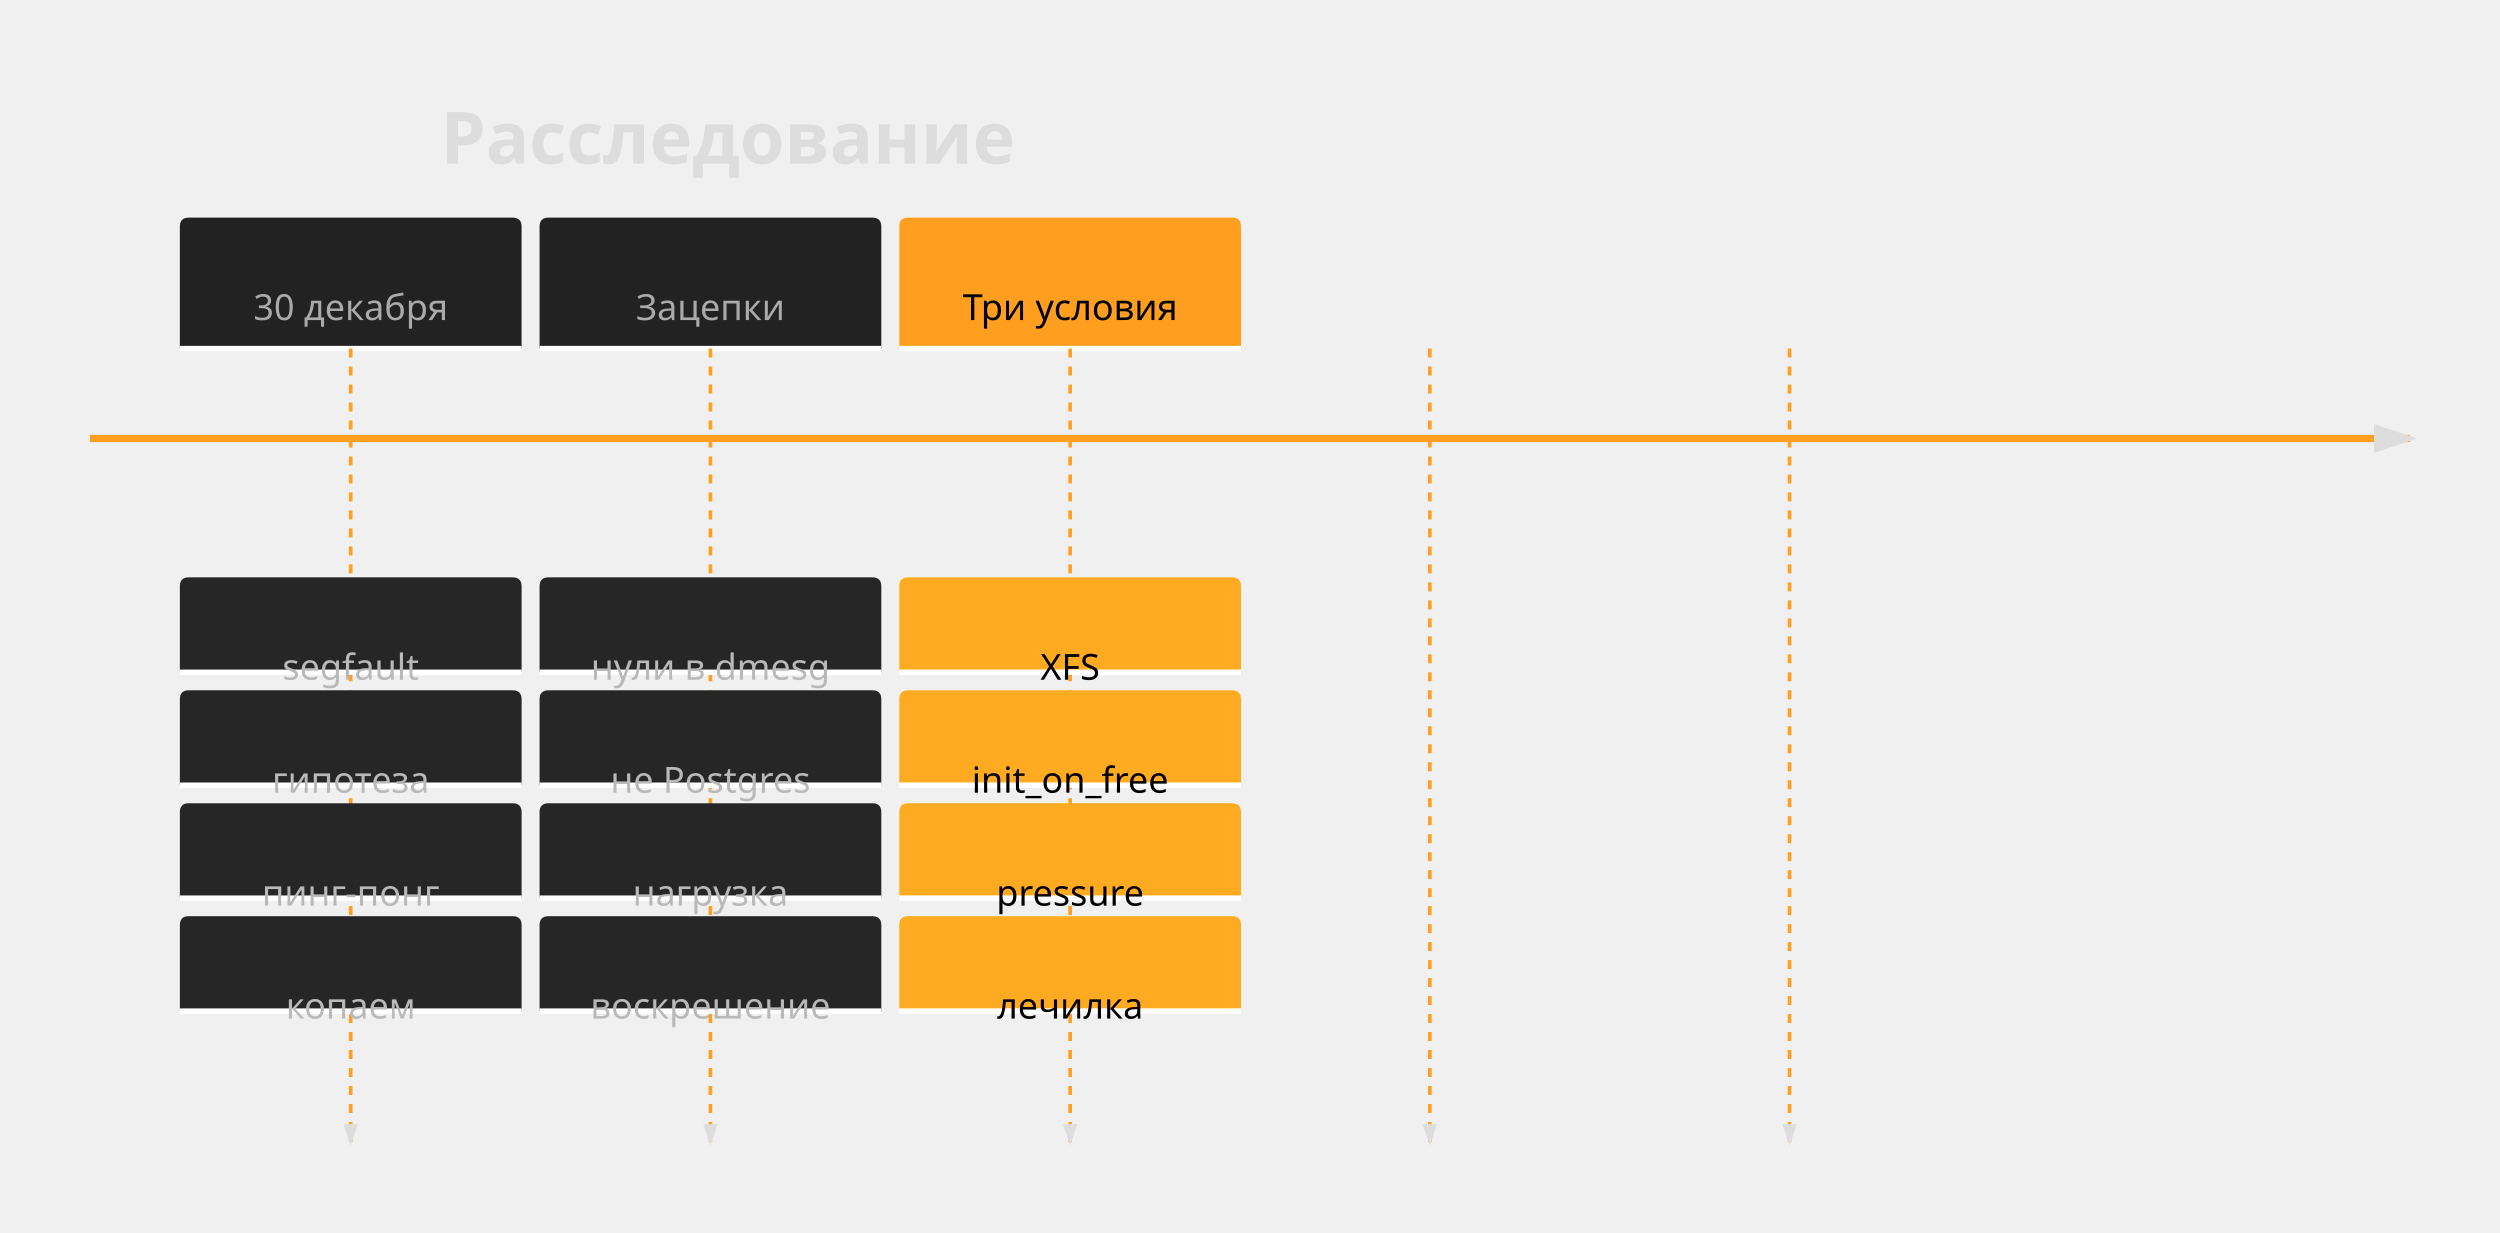
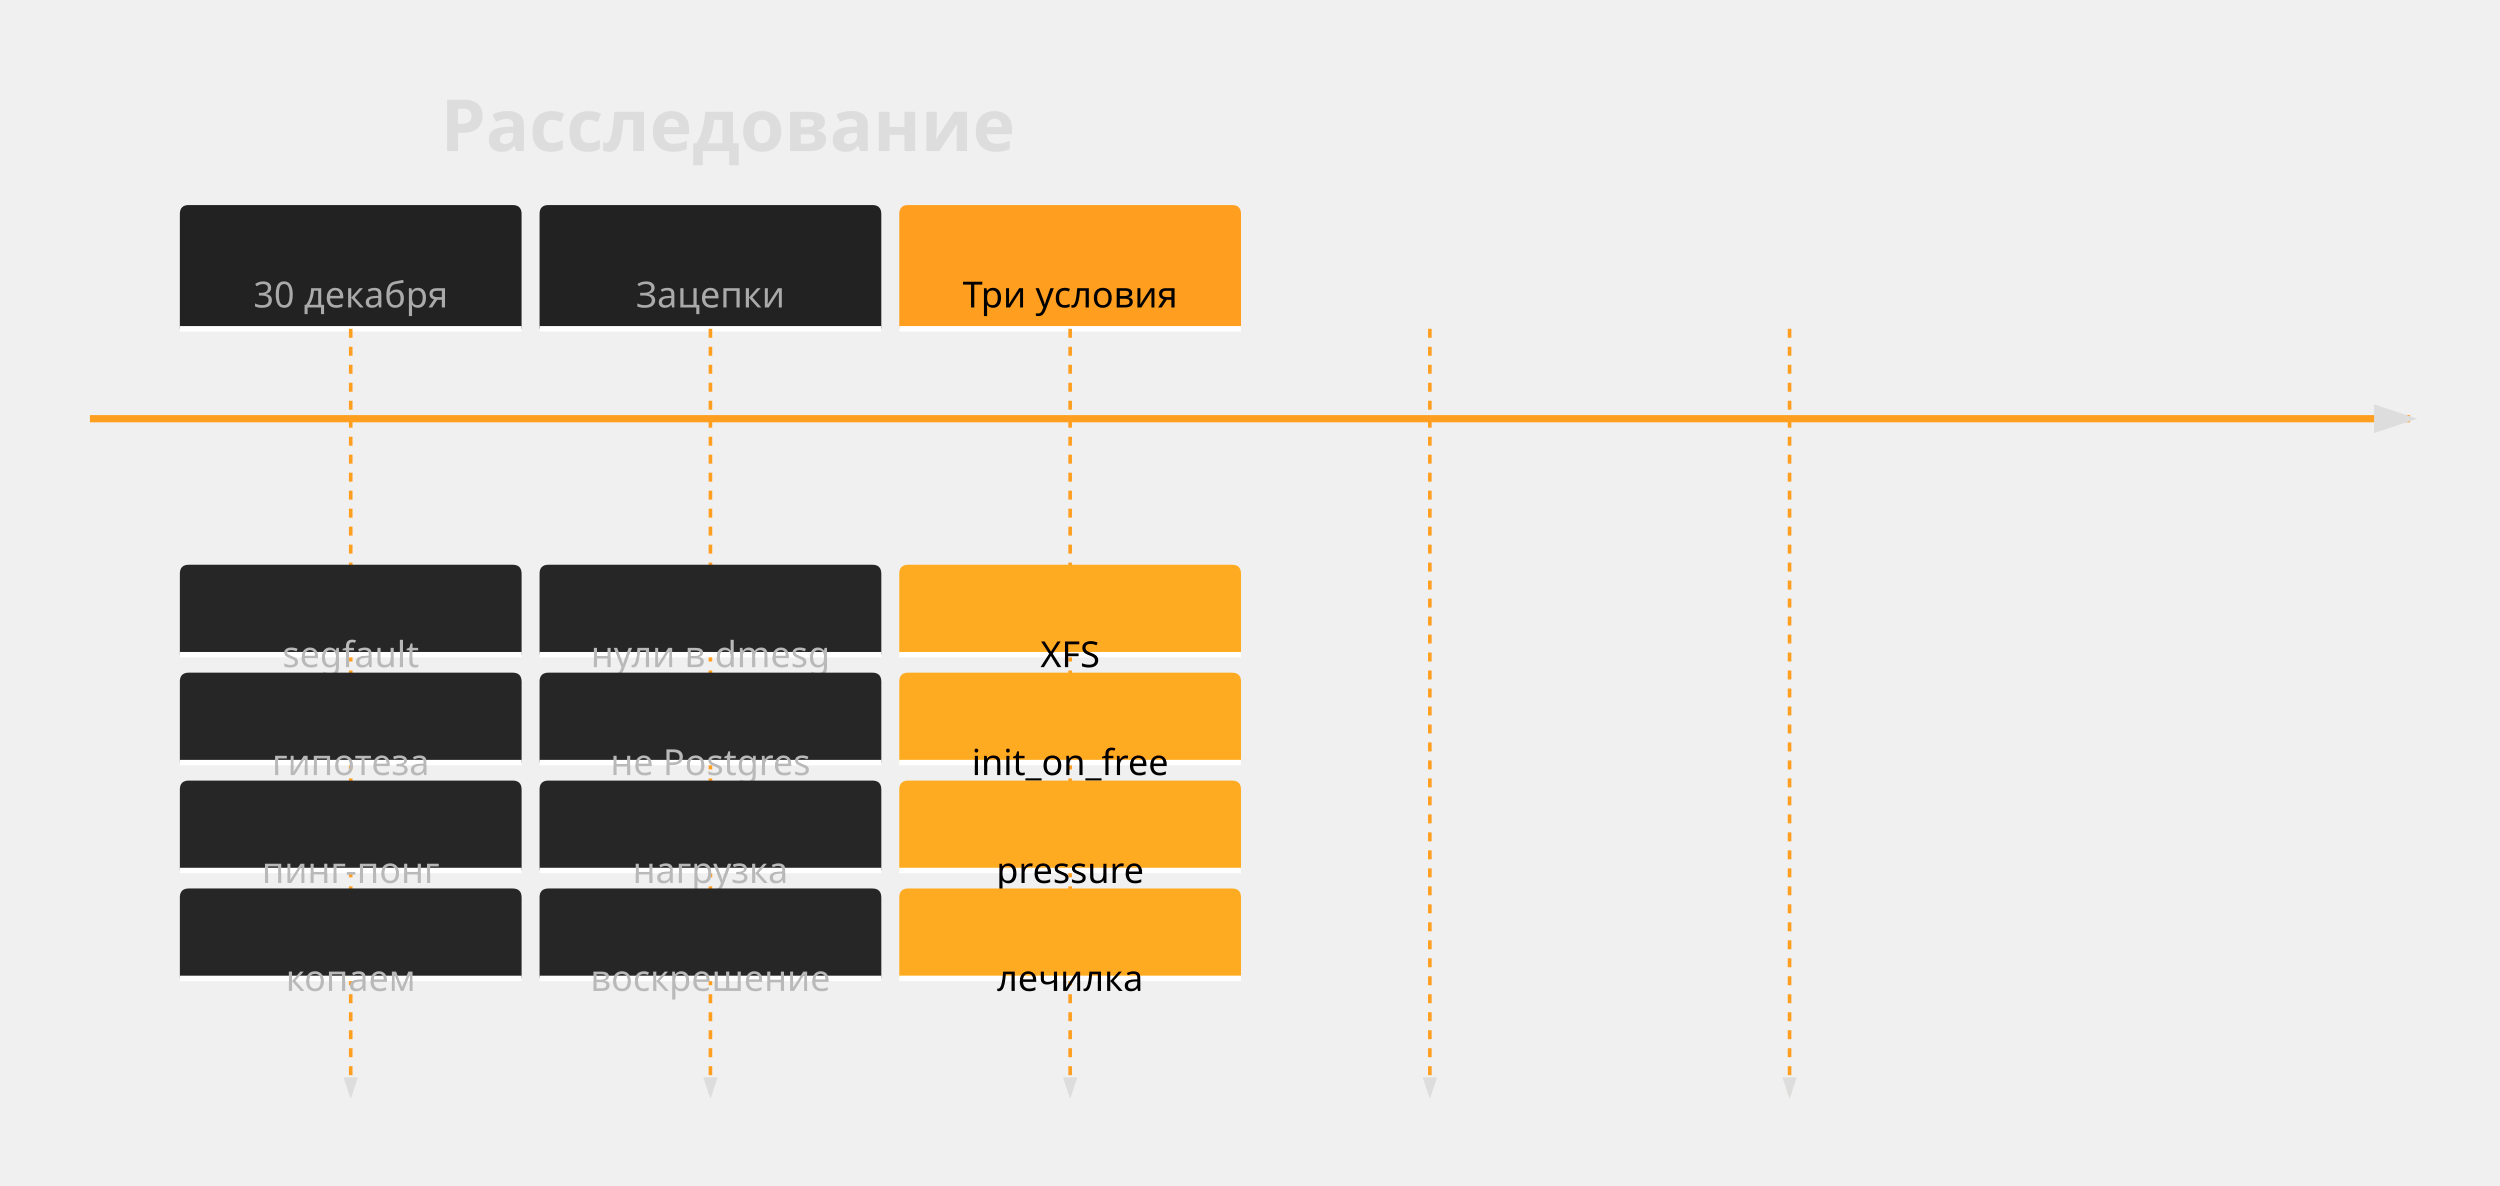
- <svg xmlns="http://www.w3.org/2000/svg" id="my-svg" width="100%" style="max-width: 1390px; background-color: transparent;" viewBox="100 -71 1390 685" role="graphics-document document" aria-roledescription="timeline">
-   <style>#my-svg{font-family:verdana;font-size:20px;fill:#ddd;}@keyframes edge-animation-frame{from{stroke-dashoffset:0;}}@keyframes dash{to{stroke-dashoffset:0;}}#my-svg .edge-animation-slow{stroke-dasharray:9,5!important;stroke-dashoffset:900;animation:dash 50s linear infinite;stroke-linecap:round;}#my-svg .edge-animation-fast{stroke-dasharray:9,5!important;stroke-dashoffset:900;animation:dash 20s linear infinite;stroke-linecap:round;}#my-svg .error-icon{fill:#111111;}#my-svg .error-text{fill:#fff;stroke:#fff;}#my-svg .edge-thickness-normal{stroke-width:1px;}#my-svg .edge-thickness-thick{stroke-width:3.5px;}#my-svg .edge-pattern-solid{stroke-dasharray:0;}#my-svg .edge-thickness-invisible{stroke-width:0;fill:none;}#my-svg .edge-pattern-dashed{stroke-dasharray:3;}#my-svg .edge-pattern-dotted{stroke-dasharray:2;}#my-svg .marker{fill:#ff9e1f;stroke:#ff9e1f;}#my-svg .marker.cross{stroke:#ff9e1f;}#my-svg svg{font-family:verdana;font-size:20px;}#my-svg p{margin:0;}#my-svg .edge{stroke-width:3;}#my-svg .section--1 rect,#my-svg .section--1 path,#my-svg .section--1 circle,#my-svg .section--1 path{fill:#222;}#my-svg .section--1 text{fill:#aaa;}#my-svg .node-icon--1{font-size:40px;color:#aaa;}#my-svg .section-edge--1{stroke:#222;}#my-svg .edge-depth--1{stroke-width:17;}#my-svg .section--1 line{stroke:#ffffff;stroke-width:3;}#my-svg .lineWrapper line{stroke:#aaa;}#my-svg .disabled,#my-svg .disabled circle,#my-svg .disabled text{fill:lightgray;}#my-svg .disabled text{fill:#efefef;}#my-svg .section-0 rect,#my-svg .section-0 path,#my-svg .section-0 circle,#my-svg .section-0 path{fill:#222;}#my-svg .section-0 text{fill:#aaa;}#my-svg .node-icon-0{font-size:40px;color:#aaa;}#my-svg .section-edge-0{stroke:#222;}#my-svg .edge-depth-0{stroke-width:14;}#my-svg .section-0 line{stroke:#ffffff;stroke-width:3;}#my-svg .lineWrapper line{stroke:#aaa;}#my-svg .disabled,#my-svg .disabled circle,#my-svg .disabled text{fill:lightgray;}#my-svg .disabled text{fill:#efefef;}#my-svg .section-1 rect,#my-svg .section-1 path,#my-svg .section-1 circle,#my-svg .section-1 path{fill:#ff9e1f;}#my-svg .section-1 text{fill:#000;}#my-svg .node-icon-1{font-size:40px;color:#000;}#my-svg .section-edge-1{stroke:#ff9e1f;}#my-svg .edge-depth-1{stroke-width:11;}#my-svg .section-1 line{stroke:#ffffff;stroke-width:3;}#my-svg .lineWrapper line{stroke:#000;}#my-svg .disabled,#my-svg .disabled circle,#my-svg .disabled text{fill:lightgray;}#my-svg .disabled text{fill:#efefef;}#my-svg .section-2 rect,#my-svg .section-2 path,#my-svg .section-2 circle,#my-svg .section-2 path{fill:transparent;}#my-svg .section-2 text{fill:transparent;}#my-svg .node-icon-2{font-size:40px;color:transparent;}#my-svg .section-edge-2{stroke:transparent;}#my-svg .edge-depth-2{stroke-width:8;}#my-svg .section-2 line{stroke:rgba(255, 255, 255, 0);stroke-width:3;}#my-svg .lineWrapper line{stroke:transparent;}#my-svg .disabled,#my-svg .disabled circle,#my-svg .disabled text{fill:lightgray;}#my-svg .disabled text{fill:#efefef;}#my-svg .section-3 rect,#my-svg .section-3 path,#my-svg .section-3 circle,#my-svg .section-3 path{fill:transparent;}#my-svg .section-3 text{fill:transparent;}#my-svg .node-icon-3{font-size:40px;color:transparent;}#my-svg .section-edge-3{stroke:transparent;}#my-svg .edge-depth-3{stroke-width:5;}#my-svg .section-3 line{stroke:rgba(255, 255, 255, 0);stroke-width:3;}#my-svg .lineWrapper line{stroke:transparent;}#my-svg .disabled,#my-svg .disabled circle,#my-svg .disabled text{fill:lightgray;}#my-svg .disabled text{fill:#efefef;}#my-svg .section-4 rect,#my-svg .section-4 path,#my-svg .section-4 circle,#my-svg .section-4 path{fill:transparent;}#my-svg .section-4 text{fill:transparent;}#my-svg .node-icon-4{font-size:40px;color:transparent;}#my-svg .section-edge-4{stroke:transparent;}#my-svg .edge-depth-4{stroke-width:2;}#my-svg .section-4 line{stroke:rgba(255, 255, 255, 0);stroke-width:3;}#my-svg .lineWrapper line{stroke:transparent;}#my-svg .disabled,#my-svg .disabled circle,#my-svg .disabled text{fill:lightgray;}#my-svg .disabled text{fill:#efefef;}#my-svg .section-5 rect,#my-svg .section-5 path,#my-svg .section-5 circle,#my-svg .section-5 path{fill:transparent;}#my-svg .section-5 text{fill:transparent;}#my-svg .node-icon-5{font-size:40px;color:transparent;}#my-svg .section-edge-5{stroke:transparent;}#my-svg .edge-depth-5{stroke-width:-1;}#my-svg .section-5 line{stroke:rgba(255, 255, 255, 0);stroke-width:3;}#my-svg .lineWrapper line{stroke:transparent;}#my-svg .disabled,#my-svg .disabled circle,#my-svg .disabled text{fill:lightgray;}#my-svg .disabled text{fill:#efefef;}#my-svg .section-6 rect,#my-svg .section-6 path,#my-svg .section-6 circle,#my-svg .section-6 path{fill:transparent;}#my-svg .section-6 text{fill:transparent;}#my-svg .node-icon-6{font-size:40px;color:transparent;}#my-svg .section-edge-6{stroke:transparent;}#my-svg .edge-depth-6{stroke-width:-4;}#my-svg .section-6 line{stroke:rgba(255, 255, 255, 0);stroke-width:3;}#my-svg .lineWrapper line{stroke:transparent;}#my-svg .disabled,#my-svg .disabled circle,#my-svg .disabled text{fill:lightgray;}#my-svg .disabled text{fill:#efefef;}#my-svg .section-7 rect,#my-svg .section-7 path,#my-svg .section-7 circle,#my-svg .section-7 path{fill:transparent;}#my-svg .section-7 text{fill:transparent;}#my-svg .node-icon-7{font-size:40px;color:transparent;}#my-svg .section-edge-7{stroke:transparent;}#my-svg .edge-depth-7{stroke-width:-7;}#my-svg .section-7 line{stroke:rgba(255, 255, 255, 0);stroke-width:3;}#my-svg .lineWrapper line{stroke:transparent;}#my-svg .disabled,#my-svg .disabled circle,#my-svg .disabled text{fill:lightgray;}#my-svg .disabled text{fill:#efefef;}#my-svg .section-8 rect,#my-svg .section-8 path,#my-svg .section-8 circle,#my-svg .section-8 path{fill:transparent;}#my-svg .section-8 text{fill:transparent;}#my-svg .node-icon-8{font-size:40px;color:transparent;}#my-svg .section-edge-8{stroke:transparent;}#my-svg .edge-depth-8{stroke-width:-10;}#my-svg .section-8 line{stroke:rgba(255, 255, 255, 0);stroke-width:3;}#my-svg .lineWrapper line{stroke:transparent;}#my-svg .disabled,#my-svg .disabled circle,#my-svg .disabled text{fill:lightgray;}#my-svg .disabled text{fill:#efefef;}#my-svg .section-9 rect,#my-svg .section-9 path,#my-svg .section-9 circle,#my-svg .section-9 path{fill:transparent;}#my-svg .section-9 text{fill:transparent;}#my-svg .node-icon-9{font-size:40px;color:transparent;}#my-svg .section-edge-9{stroke:transparent;}#my-svg .edge-depth-9{stroke-width:-13;}#my-svg .section-9 line{stroke:rgba(255, 255, 255, 0);stroke-width:3;}#my-svg .lineWrapper line{stroke:transparent;}#my-svg .disabled,#my-svg .disabled circle,#my-svg .disabled text{fill:lightgray;}#my-svg .disabled text{fill:#efefef;}#my-svg .section-10 rect,#my-svg .section-10 path,#my-svg .section-10 circle,#my-svg .section-10 path{fill:transparent;}#my-svg .section-10 text{fill:#ff9e1f;}#my-svg .node-icon-10{font-size:40px;color:#ff9e1f;}#my-svg .section-edge-10{stroke:transparent;}#my-svg .edge-depth-10{stroke-width:-16;}#my-svg .section-10 line{stroke:rgba(255, 255, 255, 0);stroke-width:3;}#my-svg .lineWrapper line{stroke:#ff9e1f;}#my-svg .disabled,#my-svg .disabled circle,#my-svg .disabled text{fill:lightgray;}#my-svg .disabled text{fill:#efefef;}#my-svg .section-root rect,#my-svg .section-root path,#my-svg .section-root circle{fill:hsl(34.018, 100%, 81.078%);}#my-svg .section-root text{fill:black;}#my-svg .icon-container{height:100%;display:flex;justify-content:center;align-items:center;}#my-svg .edge{fill:none;}#my-svg .eventWrapper{filter:brightness(120%);}#my-svg :root{--mermaid-font-family:"trebuchet ms",verdana,arial,sans-serif;}</style>
+ <svg xmlns="http://www.w3.org/2000/svg" id="my-svg" width="100%" style="max-width: 1390px; background-color: transparent;" viewBox="100 -64 1390 659" role="graphics-document document" aria-roledescription="timeline">
+   <style>#my-svg{font-family:verdana;font-size:20px;fill:#ddd;}@keyframes edge-animation-frame{from{stroke-dashoffset:0;}}@keyframes dash{to{stroke-dashoffset:0;}}#my-svg .edge-animation-slow{stroke-dasharray:9,5!important;stroke-dashoffset:900;animation:dash 50s linear infinite;stroke-linecap:round;}#my-svg .edge-animation-fast{stroke-dasharray:9,5!important;stroke-dashoffset:900;animation:dash 20s linear infinite;stroke-linecap:round;}#my-svg .error-icon{fill:#111111;}#my-svg .error-text{fill:#fff;stroke:#fff;}#my-svg .edge-thickness-normal{stroke-width:1px;}#my-svg .edge-thickness-thick{stroke-width:3.5px;}#my-svg .edge-pattern-solid{stroke-dasharray:0;}#my-svg .edge-thickness-invisible{stroke-width:0;fill:none;}#my-svg .edge-pattern-dashed{stroke-dasharray:3;}#my-svg .edge-pattern-dotted{stroke-dasharray:2;}#my-svg .marker{fill:#ff9e1f;stroke:#ff9e1f;}#my-svg .marker.cross{stroke:#ff9e1f;}#my-svg svg{font-family:verdana;font-size:20px;}#my-svg p{margin:0;}#my-svg .edge{stroke-width:3;}#my-svg .section--1 rect,#my-svg .section--1 path,#my-svg .section--1 circle,#my-svg .section--1 path{fill:#222;}#my-svg .section--1 text{fill:#aaa;}#my-svg .node-icon--1{font-size:40px;color:#aaa;}#my-svg .section-edge--1{stroke:#222;}#my-svg .edge-depth--1{stroke-width:17;}#my-svg .section--1 line{stroke:#ffffff;stroke-width:3;}#my-svg .lineWrapper line{stroke:#aaa;}#my-svg .disabled,#my-svg .disabled circle,#my-svg .disabled text{fill:#111111;}#my-svg .disabled text{fill:#333;}#my-svg .section-0 rect,#my-svg .section-0 path,#my-svg .section-0 circle,#my-svg .section-0 path{fill:#222;}#my-svg .section-0 text{fill:#aaa;}#my-svg .node-icon-0{font-size:40px;color:#aaa;}#my-svg .section-edge-0{stroke:#222;}#my-svg .edge-depth-0{stroke-width:14;}#my-svg .section-0 line{stroke:#ffffff;stroke-width:3;}#my-svg .lineWrapper line{stroke:#aaa;}#my-svg .disabled,#my-svg .disabled circle,#my-svg .disabled text{fill:#111111;}#my-svg .disabled text{fill:#333;}#my-svg .section-1 rect,#my-svg .section-1 path,#my-svg .section-1 circle,#my-svg .section-1 path{fill:#ff9e1f;}#my-svg .section-1 text{fill:#000;}#my-svg .node-icon-1{font-size:40px;color:#000;}#my-svg .section-edge-1{stroke:#ff9e1f;}#my-svg .edge-depth-1{stroke-width:11;}#my-svg .section-1 line{stroke:#ffffff;stroke-width:3;}#my-svg .lineWrapper line{stroke:#000;}#my-svg .disabled,#my-svg .disabled circle,#my-svg .disabled text{fill:#111111;}#my-svg .disabled text{fill:#333;}#my-svg .section-2 rect,#my-svg .section-2 path,#my-svg .section-2 circle,#my-svg .section-2 path{fill:transparent;}#my-svg .section-2 text{fill:transparent;}#my-svg .node-icon-2{font-size:40px;color:transparent;}#my-svg .section-edge-2{stroke:transparent;}#my-svg .edge-depth-2{stroke-width:8;}#my-svg .section-2 line{stroke:rgba(255, 255, 255, 0);stroke-width:3;}#my-svg .lineWrapper line{stroke:transparent;}#my-svg .disabled,#my-svg .disabled circle,#my-svg .disabled text{fill:#111111;}#my-svg .disabled text{fill:#333;}#my-svg .section-3 rect,#my-svg .section-3 path,#my-svg .section-3 circle,#my-svg .section-3 path{fill:transparent;}#my-svg .section-3 text{fill:transparent;}#my-svg .node-icon-3{font-size:40px;color:transparent;}#my-svg .section-edge-3{stroke:transparent;}#my-svg .edge-depth-3{stroke-width:5;}#my-svg .section-3 line{stroke:rgba(255, 255, 255, 0);stroke-width:3;}#my-svg .lineWrapper line{stroke:transparent;}#my-svg .disabled,#my-svg .disabled circle,#my-svg .disabled text{fill:#111111;}#my-svg .disabled text{fill:#333;}#my-svg .section-4 rect,#my-svg .section-4 path,#my-svg .section-4 circle,#my-svg .section-4 path{fill:transparent;}#my-svg .section-4 text{fill:transparent;}#my-svg .node-icon-4{font-size:40px;color:transparent;}#my-svg .section-edge-4{stroke:transparent;}#my-svg .edge-depth-4{stroke-width:2;}#my-svg .section-4 line{stroke:rgba(255, 255, 255, 0);stroke-width:3;}#my-svg .lineWrapper line{stroke:transparent;}#my-svg .disabled,#my-svg .disabled circle,#my-svg .disabled text{fill:#111111;}#my-svg .disabled text{fill:#333;}#my-svg .section-5 rect,#my-svg .section-5 path,#my-svg .section-5 circle,#my-svg .section-5 path{fill:transparent;}#my-svg .section-5 text{fill:transparent;}#my-svg .node-icon-5{font-size:40px;color:transparent;}#my-svg .section-edge-5{stroke:transparent;}#my-svg .edge-depth-5{stroke-width:-1;}#my-svg .section-5 line{stroke:rgba(255, 255, 255, 0);stroke-width:3;}#my-svg .lineWrapper line{stroke:transparent;}#my-svg .disabled,#my-svg .disabled circle,#my-svg .disabled text{fill:#111111;}#my-svg .disabled text{fill:#333;}#my-svg .section-6 rect,#my-svg .section-6 path,#my-svg .section-6 circle,#my-svg .section-6 path{fill:transparent;}#my-svg .section-6 text{fill:transparent;}#my-svg .node-icon-6{font-size:40px;color:transparent;}#my-svg .section-edge-6{stroke:transparent;}#my-svg .edge-depth-6{stroke-width:-4;}#my-svg .section-6 line{stroke:rgba(255, 255, 255, 0);stroke-width:3;}#my-svg .lineWrapper line{stroke:transparent;}#my-svg .disabled,#my-svg .disabled circle,#my-svg .disabled text{fill:#111111;}#my-svg .disabled text{fill:#333;}#my-svg .section-7 rect,#my-svg .section-7 path,#my-svg .section-7 circle,#my-svg .section-7 path{fill:transparent;}#my-svg .section-7 text{fill:transparent;}#my-svg .node-icon-7{font-size:40px;color:transparent;}#my-svg .section-edge-7{stroke:transparent;}#my-svg .edge-depth-7{stroke-width:-7;}#my-svg .section-7 line{stroke:rgba(255, 255, 255, 0);stroke-width:3;}#my-svg .lineWrapper line{stroke:transparent;}#my-svg .disabled,#my-svg .disabled circle,#my-svg .disabled text{fill:#111111;}#my-svg .disabled text{fill:#333;}#my-svg .section-8 rect,#my-svg .section-8 path,#my-svg .section-8 circle,#my-svg .section-8 path{fill:transparent;}#my-svg .section-8 text{fill:transparent;}#my-svg .node-icon-8{font-size:40px;color:transparent;}#my-svg .section-edge-8{stroke:transparent;}#my-svg .edge-depth-8{stroke-width:-10;}#my-svg .section-8 line{stroke:rgba(255, 255, 255, 0);stroke-width:3;}#my-svg .lineWrapper line{stroke:transparent;}#my-svg .disabled,#my-svg .disabled circle,#my-svg .disabled text{fill:#111111;}#my-svg .disabled text{fill:#333;}#my-svg .section-9 rect,#my-svg .section-9 path,#my-svg .section-9 circle,#my-svg .section-9 path{fill:transparent;}#my-svg .section-9 text{fill:transparent;}#my-svg .node-icon-9{font-size:40px;color:transparent;}#my-svg .section-edge-9{stroke:transparent;}#my-svg .edge-depth-9{stroke-width:-13;}#my-svg .section-9 line{stroke:rgba(255, 255, 255, 0);stroke-width:3;}#my-svg .lineWrapper line{stroke:transparent;}#my-svg .disabled,#my-svg .disabled circle,#my-svg .disabled text{fill:#111111;}#my-svg .disabled text{fill:#333;}#my-svg .section-10 rect,#my-svg .section-10 path,#my-svg .section-10 circle,#my-svg .section-10 path{fill:transparent;}#my-svg .section-10 text{fill:#ff9e1f;}#my-svg .node-icon-10{font-size:40px;color:#ff9e1f;}#my-svg .section-edge-10{stroke:transparent;}#my-svg .edge-depth-10{stroke-width:-16;}#my-svg .section-10 line{stroke:rgba(255, 255, 255, 0);stroke-width:3;}#my-svg .lineWrapper line{stroke:#ff9e1f;}#my-svg .disabled,#my-svg .disabled circle,#my-svg .disabled text{fill:#111111;}#my-svg .disabled text{fill:#333;}#my-svg .section--1[data-look="neo"] rect,#my-svg .section--1[data-look="neo"] path,#my-svg .section--1[data-look="neo"] circle{fill:#111111;stroke:url(#my-svg-gradient);stroke-width:2;}#my-svg .section--1[data-look="neo"] line{stroke:url(#my-svg-gradient);stroke-width:2;}#my-svg .section-0[data-look="neo"] rect,#my-svg .section-0[data-look="neo"] path,#my-svg .section-0[data-look="neo"] circle{fill:#111111;stroke:url(#my-svg-gradient);stroke-width:2;}#my-svg .section-0[data-look="neo"] line{stroke:url(#my-svg-gradient);stroke-width:2;}#my-svg .section-1[data-look="neo"] rect,#my-svg .section-1[data-look="neo"] path,#my-svg .section-1[data-look="neo"] circle{fill:#111111;stroke:url(#my-svg-gradient);stroke-width:2;}#my-svg .section-1[data-look="neo"] line{stroke:url(#my-svg-gradient);stroke-width:2;}#my-svg .section-2[data-look="neo"] rect,#my-svg .section-2[data-look="neo"] path,#my-svg .section-2[data-look="neo"] circle{fill:#111111;stroke:url(#my-svg-gradient);stroke-width:2;}#my-svg .section-2[data-look="neo"] line{stroke:url(#my-svg-gradient);stroke-width:2;}#my-svg .section-3[data-look="neo"] rect,#my-svg .section-3[data-look="neo"] path,#my-svg .section-3[data-look="neo"] circle{fill:#111111;stroke:url(#my-svg-gradient);stroke-width:2;}#my-svg .section-3[data-look="neo"] line{stroke:url(#my-svg-gradient);stroke-width:2;}#my-svg .section-4[data-look="neo"] rect,#my-svg .section-4[data-look="neo"] path,#my-svg .section-4[data-look="neo"] circle{fill:#111111;stroke:url(#my-svg-gradient);stroke-width:2;}#my-svg .section-4[data-look="neo"] line{stroke:url(#my-svg-gradient);stroke-width:2;}#my-svg .section-5[data-look="neo"] rect,#my-svg .section-5[data-look="neo"] path,#my-svg .section-5[data-look="neo"] circle{fill:#111111;stroke:url(#my-svg-gradient);stroke-width:2;}#my-svg .section-5[data-look="neo"] line{stroke:url(#my-svg-gradient);stroke-width:2;}#my-svg .section-6[data-look="neo"] rect,#my-svg .section-6[data-look="neo"] path,#my-svg .section-6[data-look="neo"] circle{fill:#111111;stroke:url(#my-svg-gradient);stroke-width:2;}#my-svg .section-6[data-look="neo"] line{stroke:url(#my-svg-gradient);stroke-width:2;}#my-svg .section-7[data-look="neo"] rect,#my-svg .section-7[data-look="neo"] path,#my-svg .section-7[data-look="neo"] circle{fill:#111111;stroke:url(#my-svg-gradient);stroke-width:2;}#my-svg .section-7[data-look="neo"] line{stroke:url(#my-svg-gradient);stroke-width:2;}#my-svg .section-8[data-look="neo"] rect,#my-svg .section-8[data-look="neo"] path,#my-svg .section-8[data-look="neo"] circle{fill:#111111;stroke:url(#my-svg-gradient);stroke-width:2;}#my-svg .section-8[data-look="neo"] line{stroke:url(#my-svg-gradient);stroke-width:2;}#my-svg .section-9[data-look="neo"] rect,#my-svg .section-9[data-look="neo"] path,#my-svg .section-9[data-look="neo"] circle{fill:#111111;stroke:url(#my-svg-gradient);stroke-width:2;}#my-svg .section-9[data-look="neo"] line{stroke:url(#my-svg-gradient);stroke-width:2;}#my-svg .section-10[data-look="neo"] rect,#my-svg .section-10[data-look="neo"] path,#my-svg .section-10[data-look="neo"] circle{fill:#111111;stroke:url(#my-svg-gradient);stroke-width:2;}#my-svg .section-10[data-look="neo"] line{stroke:url(#my-svg-gradient);stroke-width:2;}#my-svg .section-root rect,#my-svg .section-root path,#my-svg .section-root circle{fill:hsl(34.018, 100%, 81.078%);}#my-svg .section-root text{fill:black;}#my-svg .icon-container{height:100%;display:flex;justify-content:center;align-items:center;}#my-svg .edge{fill:none;}#my-svg .eventWrapper{filter:brightness(120%);}#my-svg .node .neo-node{stroke:#ff9e1f;}#my-svg [data-look="neo"].node rect,#my-svg [data-look="neo"].cluster rect,#my-svg [data-look="neo"].node polygon{stroke:url(#my-svg-gradient);filter:drop-shadow( 1px 2px 2px rgba(185,185,185,1));}#my-svg [data-look="neo"].node path{stroke:url(#my-svg-gradient);stroke-width:1px;}#my-svg [data-look="neo"].node .outer-path{filter:drop-shadow( 1px 2px 2px rgba(185,185,185,1));}#my-svg [data-look="neo"].node .neo-line path{stroke:#ff9e1f;filter:none;}#my-svg [data-look="neo"].node circle{stroke:url(#my-svg-gradient);filter:drop-shadow( 1px 2px 2px rgba(185,185,185,1));}#my-svg [data-look="neo"].node circle .state-start{fill:#000000;}#my-svg [data-look="neo"].icon-shape .icon{fill:url(#my-svg-gradient);filter:drop-shadow( 1px 2px 2px rgba(185,185,185,1));}#my-svg [data-look="neo"].icon-shape .icon-neo path{stroke:url(#my-svg-gradient);filter:drop-shadow( 1px 2px 2px rgba(185,185,185,1));}#my-svg :root{--mermaid-font-family:"trebuchet ms",verdana,arial,sans-serif;}</style>
  <g />
  <g />
  <defs>
-     <marker id="arrowhead" refX="5" refY="2" markerWidth="6" markerHeight="4" orient="auto">
+     <marker id="my-svg-arrowhead" refX="5" refY="2" markerWidth="6" markerHeight="4" orient="auto">
      <path d="M 0,0 V 4 L6,2 Z" />
    </marker>
  </defs>
  <g class="taskWrapper" transform="translate(200, 50)">
    <g class="timeline-node section--1">
      <g>
-         <path id="node-undefined" class="node-bkg node-undefined" d="M0 67.8 v-62.8 q0,-5 5,-5 h180 q5,0 5,5 v67.8 H0 Z" />
-         <line class="node-line--1" x1="0" y1="72.8" x2="190" y2="72.8" />
+         <path id="my-svg-node-0" class="node-bkg node-undefined" d="M0 63.8 v-58.8 q0,-5,5,-5 h180 q5,0,5,5 v63.8 H0 Z" />
+         <line class="node-line--1" x1="0" y1="68.8" x2="190" y2="68.8" />
      </g>
      <g transform="translate(95, 10)">
        <text dy="1em" alignment-baseline="middle" dominant-baseline="middle" text-anchor="middle">
          <tspan x="0" dy="1em">30   декабря</tspan>
        </text>
      </g>
    </g>
  </g>
  <g class="lineWrapper">
-     <line x1="295" y1="122.8" x2="295" y2="564" stroke-width="2" stroke="black" marker-end="url(#arrowhead)" stroke-dasharray="5,5" />
+     <line x1="295" y1="118.8" x2="295" y2="545" stroke-width="2" stroke="black" marker-end="url(#my-svg-arrowhead)" stroke-dasharray="5,5" />
  </g>
  <g class="eventWrapper" transform="translate(200, 250)">
    <g class="timeline-node section--1">
      <g>
-         <path id="node-undefined" class="node-bkg node-undefined" d="M0 47.8 v-42.8 q0,-5 5,-5 h180 q5,0 5,5 v47.8 H0 Z" />
-         <line class="node-line--1" x1="0" y1="52.8" x2="190" y2="52.8" />
+         <path id="my-svg-node-1" class="node-bkg node-undefined" d="M0 45 v-40 q0,-5,5,-5 h180 q5,0,5,5 v45 H0 Z" />
+         <line class="node-line--1" x1="0" y1="50" x2="190" y2="50" />
      </g>
      <g transform="translate(95, 10)">
        <text dy="1em" alignment-baseline="middle" dominant-baseline="middle" text-anchor="middle">
          <tspan x="0" dy="1em">segfault</tspan>
        </text>
      </g>
    </g>
  </g>
-   <g class="eventWrapper" transform="translate(200, 312.8)">
-     <g class="timeline-node section--1">
-       <g>
-         <path id="node-undefined" class="node-bkg node-undefined" d="M0 47.8 v-42.8 q0,-5 5,-5 h180 q5,0 5,5 v47.8 H0 Z" />
-         <line class="node-line--1" x1="0" y1="52.8" x2="190" y2="52.8" />
+   <g class="eventWrapper" transform="translate(200, 310)">
+     <g class="timeline-node section--1">
+       <g>
+         <path id="my-svg-node-2" class="node-bkg node-undefined" d="M0 45 v-40 q0,-5,5,-5 h180 q5,0,5,5 v45 H0 Z" />
+         <line class="node-line--1" x1="0" y1="50" x2="190" y2="50" />
      </g>
      <g transform="translate(95, 10)">
        <text dy="1em" alignment-baseline="middle" dominant-baseline="middle" text-anchor="middle">
          <tspan x="0" dy="1em">гипотеза</tspan>
        </text>
      </g>
    </g>
  </g>
-   <g class="eventWrapper" transform="translate(200, 375.6)">
-     <g class="timeline-node section--1">
-       <g>
-         <path id="node-undefined" class="node-bkg node-undefined" d="M0 47.8 v-42.8 q0,-5 5,-5 h180 q5,0 5,5 v47.8 H0 Z" />
-         <line class="node-line--1" x1="0" y1="52.8" x2="190" y2="52.8" />
+   <g class="eventWrapper" transform="translate(200, 370)">
+     <g class="timeline-node section--1">
+       <g>
+         <path id="my-svg-node-3" class="node-bkg node-undefined" d="M0 45 v-40 q0,-5,5,-5 h180 q5,0,5,5 v45 H0 Z" />
+         <line class="node-line--1" x1="0" y1="50" x2="190" y2="50" />
      </g>
      <g transform="translate(95, 10)">
        <text dy="1em" alignment-baseline="middle" dominant-baseline="middle" text-anchor="middle">
          <tspan x="0" dy="1em">пинг-понг</tspan>
        </text>
      </g>
    </g>
  </g>
-   <g class="eventWrapper" transform="translate(200, 438.4)">
-     <g class="timeline-node section--1">
-       <g>
-         <path id="node-undefined" class="node-bkg node-undefined" d="M0 47.8 v-42.8 q0,-5 5,-5 h180 q5,0 5,5 v47.8 H0 Z" />
-         <line class="node-line--1" x1="0" y1="52.8" x2="190" y2="52.8" />
+   <g class="eventWrapper" transform="translate(200, 430)">
+     <g class="timeline-node section--1">
+       <g>
+         <path id="my-svg-node-4" class="node-bkg node-undefined" d="M0 45 v-40 q0,-5,5,-5 h180 q5,0,5,5 v45 H0 Z" />
+         <line class="node-line--1" x1="0" y1="50" x2="190" y2="50" />
      </g>
      <g transform="translate(95, 10)">
        <text dy="1em" alignment-baseline="middle" dominant-baseline="middle" text-anchor="middle">
          <tspan x="0" dy="1em">копаем</tspan>
        </text>
      </g>
    </g>
  </g>
  <g class="taskWrapper" transform="translate(400, 50)">
    <g class="timeline-node section-0">
      <g>
-         <path id="node-undefined" class="node-bkg node-undefined" d="M0 67.8 v-62.8 q0,-5 5,-5 h180 q5,0 5,5 v67.8 H0 Z" />
-         <line class="node-line-0" x1="0" y1="72.8" x2="190" y2="72.8" />
+         <path id="my-svg-node-5" class="node-bkg node-undefined" d="M0 63.8 v-58.8 q0,-5,5,-5 h180 q5,0,5,5 v63.8 H0 Z" />
+         <line class="node-line-0" x1="0" y1="68.8" x2="190" y2="68.8" />
      </g>
      <g transform="translate(95, 10)">
        <text dy="1em" alignment-baseline="middle" dominant-baseline="middle" text-anchor="middle">
          <tspan x="0" dy="1em">Зацепки</tspan>
        </text>
      </g>
    </g>
  </g>
  <g class="lineWrapper">
-     <line x1="495" y1="122.8" x2="495" y2="564" stroke-width="2" stroke="black" marker-end="url(#arrowhead)" stroke-dasharray="5,5" />
+     <line x1="495" y1="118.8" x2="495" y2="545" stroke-width="2" stroke="black" marker-end="url(#my-svg-arrowhead)" stroke-dasharray="5,5" />
  </g>
  <g class="eventWrapper" transform="translate(400, 250)">
    <g class="timeline-node section-0">
      <g>
-         <path id="node-undefined" class="node-bkg node-undefined" d="M0 47.8 v-42.8 q0,-5 5,-5 h180 q5,0 5,5 v47.8 H0 Z" />
-         <line class="node-line-0" x1="0" y1="52.8" x2="190" y2="52.8" />
+         <path id="my-svg-node-6" class="node-bkg node-undefined" d="M0 45 v-40 q0,-5,5,-5 h180 q5,0,5,5 v45 H0 Z" />
+         <line class="node-line-0" x1="0" y1="50" x2="190" y2="50" />
      </g>
      <g transform="translate(95, 10)">
        <text dy="1em" alignment-baseline="middle" dominant-baseline="middle" text-anchor="middle">
          <tspan x="0" dy="1em">нули   в   dmesg</tspan>
        </text>
      </g>
    </g>
  </g>
-   <g class="eventWrapper" transform="translate(400, 312.8)">
-     <g class="timeline-node section-0">
-       <g>
-         <path id="node-undefined" class="node-bkg node-undefined" d="M0 47.8 v-42.8 q0,-5 5,-5 h180 q5,0 5,5 v47.8 H0 Z" />
-         <line class="node-line-0" x1="0" y1="52.8" x2="190" y2="52.8" />
+   <g class="eventWrapper" transform="translate(400, 310)">
+     <g class="timeline-node section-0">
+       <g>
+         <path id="my-svg-node-7" class="node-bkg node-undefined" d="M0 45 v-40 q0,-5,5,-5 h180 q5,0,5,5 v45 H0 Z" />
+         <line class="node-line-0" x1="0" y1="50" x2="190" y2="50" />
      </g>
      <g transform="translate(95, 10)">
        <text dy="1em" alignment-baseline="middle" dominant-baseline="middle" text-anchor="middle">
          <tspan x="0" dy="1em">не   Postgres</tspan>
        </text>
      </g>
    </g>
  </g>
-   <g class="eventWrapper" transform="translate(400, 375.6)">
-     <g class="timeline-node section-0">
-       <g>
-         <path id="node-undefined" class="node-bkg node-undefined" d="M0 47.8 v-42.8 q0,-5 5,-5 h180 q5,0 5,5 v47.8 H0 Z" />
-         <line class="node-line-0" x1="0" y1="52.8" x2="190" y2="52.8" />
+   <g class="eventWrapper" transform="translate(400, 370)">
+     <g class="timeline-node section-0">
+       <g>
+         <path id="my-svg-node-8" class="node-bkg node-undefined" d="M0 45 v-40 q0,-5,5,-5 h180 q5,0,5,5 v45 H0 Z" />
+         <line class="node-line-0" x1="0" y1="50" x2="190" y2="50" />
      </g>
      <g transform="translate(95, 10)">
        <text dy="1em" alignment-baseline="middle" dominant-baseline="middle" text-anchor="middle">
          <tspan x="0" dy="1em">нагрузка</tspan>
        </text>
      </g>
    </g>
  </g>
-   <g class="eventWrapper" transform="translate(400, 438.4)">
-     <g class="timeline-node section-0">
-       <g>
-         <path id="node-undefined" class="node-bkg node-undefined" d="M0 47.8 v-42.8 q0,-5 5,-5 h180 q5,0 5,5 v47.8 H0 Z" />
-         <line class="node-line-0" x1="0" y1="52.8" x2="190" y2="52.8" />
+   <g class="eventWrapper" transform="translate(400, 430)">
+     <g class="timeline-node section-0">
+       <g>
+         <path id="my-svg-node-9" class="node-bkg node-undefined" d="M0 45 v-40 q0,-5,5,-5 h180 q5,0,5,5 v45 H0 Z" />
+         <line class="node-line-0" x1="0" y1="50" x2="190" y2="50" />
      </g>
      <g transform="translate(95, 10)">
        <text dy="1em" alignment-baseline="middle" dominant-baseline="middle" text-anchor="middle">
          <tspan x="0" dy="1em">воскрешение</tspan>
        </text>
      </g>
    </g>
  </g>
  <g class="taskWrapper" transform="translate(600, 50)">
    <g class="timeline-node section-1">
      <g>
-         <path id="node-undefined" class="node-bkg node-undefined" d="M0 67.8 v-62.8 q0,-5 5,-5 h180 q5,0 5,5 v67.8 H0 Z" />
-         <line class="node-line-1" x1="0" y1="72.8" x2="190" y2="72.8" />
+         <path id="my-svg-node-10" class="node-bkg node-undefined" d="M0 63.8 v-58.8 q0,-5,5,-5 h180 q5,0,5,5 v63.8 H0 Z" />
+         <line class="node-line-1" x1="0" y1="68.8" x2="190" y2="68.8" />
      </g>
      <g transform="translate(95, 10)">
        <text dy="1em" alignment-baseline="middle" dominant-baseline="middle" text-anchor="middle">
          <tspan x="0" dy="1em">Три   условия</tspan>
        </text>
      </g>
    </g>
  </g>
  <g class="lineWrapper">
-     <line x1="695" y1="122.8" x2="695" y2="564" stroke-width="2" stroke="black" marker-end="url(#arrowhead)" stroke-dasharray="5,5" />
+     <line x1="695" y1="118.8" x2="695" y2="545" stroke-width="2" stroke="black" marker-end="url(#my-svg-arrowhead)" stroke-dasharray="5,5" />
  </g>
  <g class="eventWrapper" transform="translate(600, 250)">
    <g class="timeline-node section-1">
      <g>
-         <path id="node-undefined" class="node-bkg node-undefined" d="M0 47.8 v-42.8 q0,-5 5,-5 h180 q5,0 5,5 v47.8 H0 Z" />
-         <line class="node-line-1" x1="0" y1="52.8" x2="190" y2="52.8" />
+         <path id="my-svg-node-11" class="node-bkg node-undefined" d="M0 45 v-40 q0,-5,5,-5 h180 q5,0,5,5 v45 H0 Z" />
+         <line class="node-line-1" x1="0" y1="50" x2="190" y2="50" />
      </g>
      <g transform="translate(95, 10)">
        <text dy="1em" alignment-baseline="middle" dominant-baseline="middle" text-anchor="middle">
          <tspan x="0" dy="1em">XFS</tspan>
        </text>
      </g>
    </g>
  </g>
-   <g class="eventWrapper" transform="translate(600, 312.8)">
-     <g class="timeline-node section-1">
-       <g>
-         <path id="node-undefined" class="node-bkg node-undefined" d="M0 47.8 v-42.8 q0,-5 5,-5 h180 q5,0 5,5 v47.8 H0 Z" />
-         <line class="node-line-1" x1="0" y1="52.8" x2="190" y2="52.8" />
+   <g class="eventWrapper" transform="translate(600, 310)">
+     <g class="timeline-node section-1">
+       <g>
+         <path id="my-svg-node-12" class="node-bkg node-undefined" d="M0 45 v-40 q0,-5,5,-5 h180 q5,0,5,5 v45 H0 Z" />
+         <line class="node-line-1" x1="0" y1="50" x2="190" y2="50" />
      </g>
      <g transform="translate(95, 10)">
        <text dy="1em" alignment-baseline="middle" dominant-baseline="middle" text-anchor="middle">
          <tspan x="0" dy="1em">init_on_free</tspan>
        </text>
      </g>
    </g>
  </g>
-   <g class="eventWrapper" transform="translate(600, 375.6)">
-     <g class="timeline-node section-1">
-       <g>
-         <path id="node-undefined" class="node-bkg node-undefined" d="M0 47.8 v-42.8 q0,-5 5,-5 h180 q5,0 5,5 v47.8 H0 Z" />
-         <line class="node-line-1" x1="0" y1="52.8" x2="190" y2="52.8" />
+   <g class="eventWrapper" transform="translate(600, 370)">
+     <g class="timeline-node section-1">
+       <g>
+         <path id="my-svg-node-13" class="node-bkg node-undefined" d="M0 45 v-40 q0,-5,5,-5 h180 q5,0,5,5 v45 H0 Z" />
+         <line class="node-line-1" x1="0" y1="50" x2="190" y2="50" />
      </g>
      <g transform="translate(95, 10)">
        <text dy="1em" alignment-baseline="middle" dominant-baseline="middle" text-anchor="middle">
          <tspan x="0" dy="1em">pressure</tspan>
        </text>
      </g>
    </g>
  </g>
-   <g class="eventWrapper" transform="translate(600, 438.4)">
-     <g class="timeline-node section-1">
-       <g>
-         <path id="node-undefined" class="node-bkg node-undefined" d="M0 47.8 v-42.8 q0,-5 5,-5 h180 q5,0 5,5 v47.8 H0 Z" />
-         <line class="node-line-1" x1="0" y1="52.8" x2="190" y2="52.8" />
+   <g class="eventWrapper" transform="translate(600, 430)">
+     <g class="timeline-node section-1">
+       <g>
+         <path id="my-svg-node-14" class="node-bkg node-undefined" d="M0 45 v-40 q0,-5,5,-5 h180 q5,0,5,5 v45 H0 Z" />
+         <line class="node-line-1" x1="0" y1="50" x2="190" y2="50" />
      </g>
      <g transform="translate(95, 10)">
        <text dy="1em" alignment-baseline="middle" dominant-baseline="middle" text-anchor="middle">
          <tspan x="0" dy="1em">лечилка</tspan>
        </text>
      </g>
    </g>
  </g>
  <g class="taskWrapper" transform="translate(800, 50)">
    <g class="timeline-node section-2">
      <g>
-         <path id="node-undefined" class="node-bkg node-undefined" d="M0 67.8 v-62.8 q0,-5 5,-5 h180 q5,0 5,5 v67.8 H0 Z" />
-         <line class="node-line-2" x1="0" y1="72.8" x2="190" y2="72.8" />
-       </g>
-       <g transform="translate(95, 10)">
-         <text dy="1em" alignment-baseline="middle" dominant-baseline="middle" text-anchor="middle">
-           <tspan x="0" dy="1em" />
-           <tspan x="0" dy="1.1em">Доказательство</tspan>
-         </text>
-       </g>
-     </g>
-   </g>
-   <g class="lineWrapper">
-     <line x1="895" y1="122.8" x2="895" y2="564" stroke-width="2" stroke="black" marker-end="url(#arrowhead)" stroke-dasharray="5,5" />
+         <path id="my-svg-node-15" class="node-bkg node-undefined" d="M0 63.8 v-58.8 q0,-5,5,-5 h180 q5,0,5,5 v63.8 H0 Z" />
+         <line class="node-line-2" x1="0" y1="68.8" x2="190" y2="68.8" />
+       </g>
+       <g transform="translate(95, 10)">
+         <text dy="1em" alignment-baseline="middle" dominant-baseline="middle" text-anchor="middle">
+           <tspan x="0" dy="1em">Доказательство</tspan>
+         </text>
+       </g>
+     </g>
+   </g>
+   <g class="lineWrapper">
+     <line x1="895" y1="118.8" x2="895" y2="545" stroke-width="2" stroke="black" marker-end="url(#my-svg-arrowhead)" stroke-dasharray="5,5" />
  </g>
  <g class="eventWrapper" transform="translate(800, 250)">
    <g class="timeline-node section-2">
      <g>
-         <path id="node-undefined" class="node-bkg node-undefined" d="M0 47.8 v-42.8 q0,-5 5,-5 h180 q5,0 5,5 v47.8 H0 Z" />
-         <line class="node-line-2" x1="0" y1="52.8" x2="190" y2="52.8" />
+         <path id="my-svg-node-16" class="node-bkg node-undefined" d="M0 45 v-40 q0,-5,5,-5 h180 q5,0,5,5 v45 H0 Z" />
+         <line class="node-line-2" x1="0" y1="50" x2="190" y2="50" />
      </g>
      <g transform="translate(95, 10)">
        <text dy="1em" alignment-baseline="middle" dominant-baseline="middle" text-anchor="middle">
          <tspan x="0" dy="1em">30   секунд</tspan>
        </text>
      </g>
    </g>
  </g>
-   <g class="eventWrapper" transform="translate(800, 312.8)">
-     <g class="timeline-node section-2">
-       <g>
-         <path id="node-undefined" class="node-bkg node-undefined" d="M0 47.8 v-42.8 q0,-5 5,-5 h180 q5,0 5,5 v47.8 H0 Z" />
-         <line class="node-line-2" x1="0" y1="52.8" x2="190" y2="52.8" />
+   <g class="eventWrapper" transform="translate(800, 310)">
+     <g class="timeline-node section-2">
+       <g>
+         <path id="my-svg-node-17" class="node-bkg node-undefined" d="M0 45 v-40 q0,-5,5,-5 h180 q5,0,5,5 v45 H0 Z" />
+         <line class="node-line-2" x1="0" y1="50" x2="190" y2="50" />
      </g>
      <g transform="translate(95, 10)">
        <text dy="1em" alignment-baseline="middle" dominant-baseline="middle" text-anchor="middle">
          <tspan x="0" dy="1em">два   теста</tspan>
        </text>
      </g>
    </g>
  </g>
-   <g class="eventWrapper" transform="translate(800, 375.6)">
-     <g class="timeline-node section-2">
-       <g>
-         <path id="node-undefined" class="node-bkg node-undefined" d="M0 47.8 v-42.8 q0,-5 5,-5 h180 q5,0 5,5 v47.8 H0 Z" />
-         <line class="node-line-2" x1="0" y1="52.8" x2="190" y2="52.8" />
+   <g class="eventWrapper" transform="translate(800, 370)">
+     <g class="timeline-node section-2">
+       <g>
+         <path id="my-svg-node-18" class="node-bkg node-undefined" d="M0 45 v-40 q0,-5,5,-5 h180 q5,0,5,5 v45 H0 Z" />
+         <line class="node-line-2" x1="0" y1="50" x2="190" y2="50" />
      </g>
      <g transform="translate(95, 10)">
        <text dy="1em" alignment-baseline="middle" dominant-baseline="middle" text-anchor="middle">
          <tspan x="0" dy="1em">git   bisect</tspan>
        </text>
      </g>
    </g>
  </g>
-   <g class="eventWrapper" transform="translate(800, 438.4)">
-     <g class="timeline-node section-2">
-       <g>
-         <path id="node-undefined" class="node-bkg node-undefined" d="M0 47.8 v-42.8 q0,-5 5,-5 h180 q5,0 5,5 v47.8 H0 Z" />
-         <line class="node-line-2" x1="0" y1="52.8" x2="190" y2="52.8" />
+   <g class="eventWrapper" transform="translate(800, 430)">
+     <g class="timeline-node section-2">
+       <g>
+         <path id="my-svg-node-19" class="node-bkg node-undefined" d="M0 45 v-40 q0,-5,5,-5 h180 q5,0,5,5 v45 H0 Z" />
+         <line class="node-line-2" x1="0" y1="50" x2="190" y2="50" />
      </g>
      <g transform="translate(95, 10)">
        <text dy="1em" alignment-baseline="middle" dominant-baseline="middle" text-anchor="middle">
          <tspan x="0" dy="1em">коммит</tspan>
        </text>
      </g>
    </g>
  </g>
  <g class="taskWrapper" transform="translate(1000, 50)">
    <g class="timeline-node section-3">
      <g>
-         <path id="node-undefined" class="node-bkg node-undefined" d="M0 67.8 v-62.8 q0,-5 5,-5 h180 q5,0 5,5 v67.8 H0 Z" />
-         <line class="node-line-3" x1="0" y1="72.8" x2="190" y2="72.8" />
+         <path id="my-svg-node-20" class="node-bkg node-undefined" d="M0 63.8 v-58.8 q0,-5,5,-5 h180 q5,0,5,5 v63.8 H0 Z" />
+         <line class="node-line-3" x1="0" y1="68.8" x2="190" y2="68.8" />
      </g>
      <g transform="translate(95, 10)">
        <text dy="1em" alignment-baseline="middle" dominant-baseline="middle" text-anchor="middle">
          <tspan x="0" dy="1em">Root   cause</tspan>
        </text>
      </g>
    </g>
  </g>
  <g class="lineWrapper">
-     <line x1="1095" y1="122.8" x2="1095" y2="564" stroke-width="2" stroke="black" marker-end="url(#arrowhead)" stroke-dasharray="5,5" />
+     <line x1="1095" y1="118.8" x2="1095" y2="545" stroke-width="2" stroke="black" marker-end="url(#my-svg-arrowhead)" stroke-dasharray="5,5" />
  </g>
  <g class="eventWrapper" transform="translate(1000, 250)">
    <g class="timeline-node section-3">
      <g>
-         <path id="node-undefined" class="node-bkg node-undefined" d="M0 47.8 v-42.8 q0,-5 5,-5 h180 q5,0 5,5 v47.8 H0 Z" />
-         <line class="node-line-3" x1="0" y1="52.8" x2="190" y2="52.8" />
+         <path id="my-svg-node-21" class="node-bkg node-undefined" d="M0 45 v-40 q0,-5,5,-5 h180 q5,0,5,5 v45 H0 Z" />
+         <line class="node-line-3" x1="0" y1="50" x2="190" y2="50" />
      </g>
      <g transform="translate(95, 10)">
        <text dy="1em" alignment-baseline="middle" dominant-baseline="middle" text-anchor="middle">
          <tspan x="0" dy="1em">race   condition</tspan>
        </text>
      </g>
    </g>
  </g>
-   <g class="eventWrapper" transform="translate(1000, 312.8)">
-     <g class="timeline-node section-3">
-       <g>
-         <path id="node-undefined" class="node-bkg node-undefined" d="M0 47.8 v-42.8 q0,-5 5,-5 h180 q5,0 5,5 v47.8 H0 Z" />
-         <line class="node-line-3" x1="0" y1="52.8" x2="190" y2="52.8" />
+   <g class="eventWrapper" transform="translate(1000, 310)">
+     <g class="timeline-node section-3">
+       <g>
+         <path id="my-svg-node-22" class="node-bkg node-undefined" d="M0 45 v-40 q0,-5,5,-5 h180 q5,0,5,5 v45 H0 Z" />
+         <line class="node-line-3" x1="0" y1="50" x2="190" y2="50" />
      </g>
      <g transform="translate(95, 10)">
        <text dy="1em" alignment-baseline="middle" dominant-baseline="middle" text-anchor="middle">
          <tspan x="0" dy="1em">фикс   6.9</tspan>
        </text>
      </g>
    </g>
  </g>
-   <g class="eventWrapper" transform="translate(1000, 375.6)">
-     <g class="timeline-node section-3">
-       <g>
-         <path id="node-undefined" class="node-bkg node-undefined" d="M0 47.8 v-42.8 q0,-5 5,-5 h180 q5,0 5,5 v47.8 H0 Z" />
-         <line class="node-line-3" x1="0" y1="52.8" x2="190" y2="52.8" />
+   <g class="eventWrapper" transform="translate(1000, 370)">
+     <g class="timeline-node section-3">
+       <g>
+         <path id="my-svg-node-23" class="node-bkg node-undefined" d="M0 45 v-40 q0,-5,5,-5 h180 q5,0,5,5 v45 H0 Z" />
+         <line class="node-line-3" x1="0" y1="50" x2="190" y2="50" />
      </g>
      <g transform="translate(95, 10)">
        <text dy="1em" alignment-baseline="middle" dominant-baseline="middle" text-anchor="middle">
          <tspan x="0" dy="1em">XZ   Utils</tspan>
        </text>
      </g>
    </g>
  </g>
-   <g class="eventWrapper" transform="translate(1000, 438.4)">
-     <g class="timeline-node section-3">
-       <g>
-         <path id="node-undefined" class="node-bkg node-undefined" d="M0 47.8 v-42.8 q0,-5 5,-5 h180 q5,0 5,5 v47.8 H0 Z" />
-         <line class="node-line-3" x1="0" y1="52.8" x2="190" y2="52.8" />
+   <g class="eventWrapper" transform="translate(1000, 430)">
+     <g class="timeline-node section-3">
+       <g>
+         <path id="my-svg-node-24" class="node-bkg node-undefined" d="M0 45 v-40 q0,-5,5,-5 h180 q5,0,5,5 v45 H0 Z" />
+         <line class="node-line-3" x1="0" y1="50" x2="190" y2="50" />
      </g>
      <g transform="translate(95, 10)">
        <text dy="1em" alignment-baseline="middle" dominant-baseline="middle" text-anchor="middle">
          <tspan x="0" dy="1em">бэкпорта   нет</tspan>
        </text>
      </g>
    </g>
  </g>
  <text x="345" font-size="4ex" font-weight="bold" y="20">Расследование</text>
  <g class="lineWrapper">
-     <line x1="150" y1="172.8" x2="1440" y2="172.8" stroke-width="4" stroke="black" marker-end="url(#arrowhead)" />
+     <line x1="150" y1="168.8" x2="1440" y2="168.8" stroke-width="4" stroke="black" marker-end="url(#my-svg-arrowhead)" />
  </g>
</svg>
